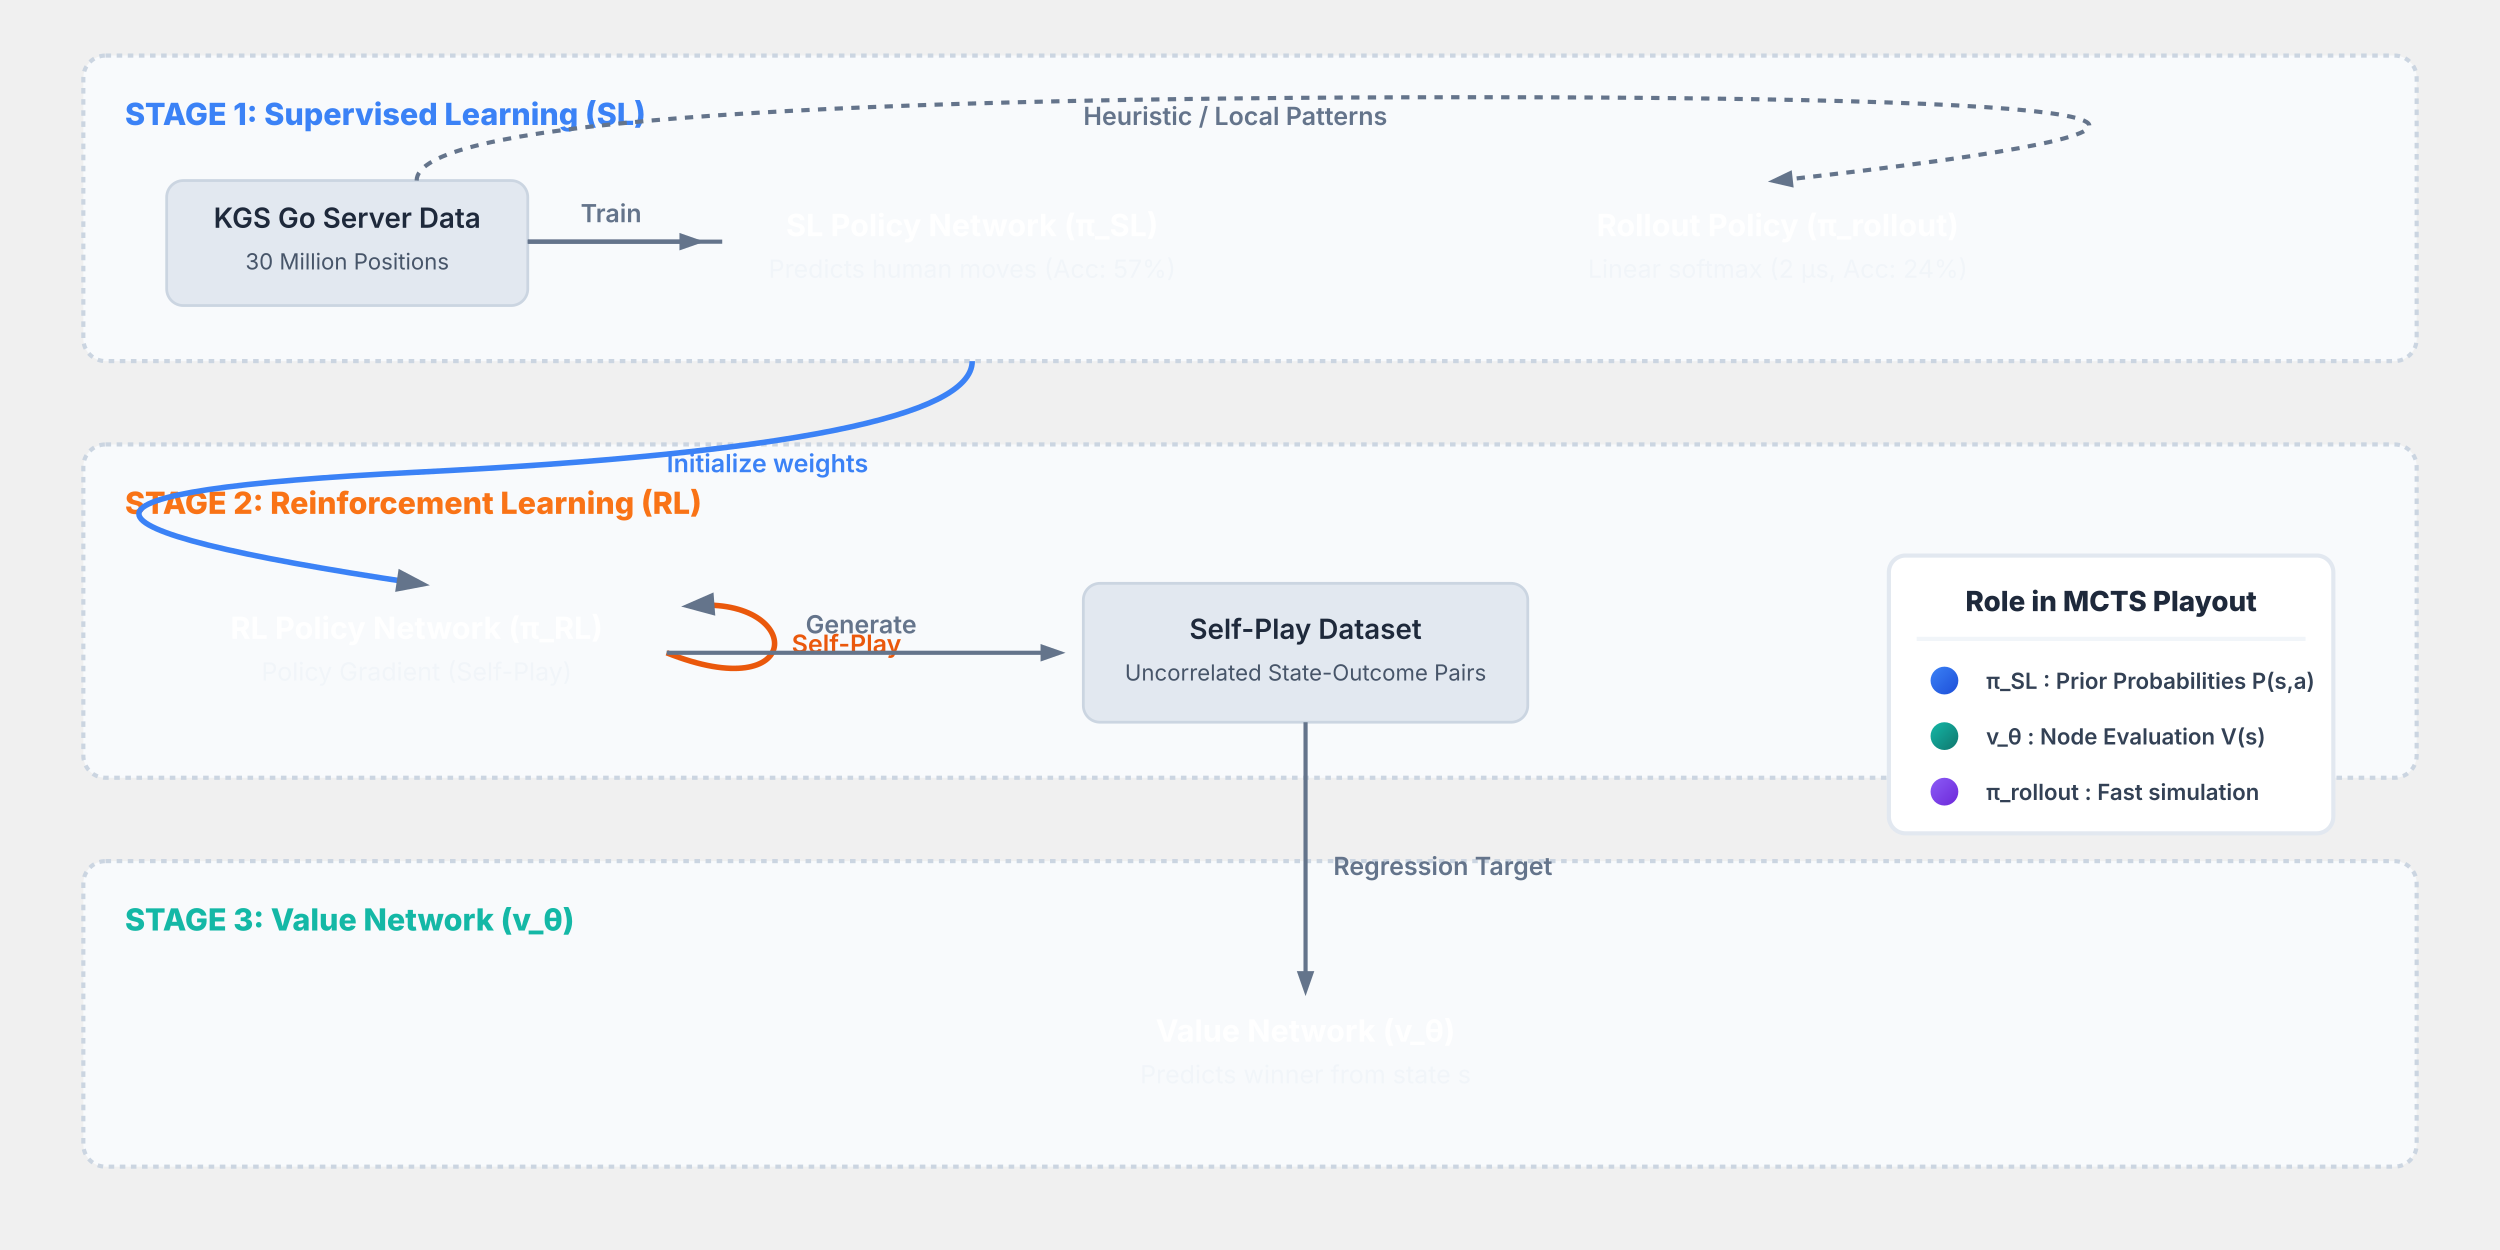
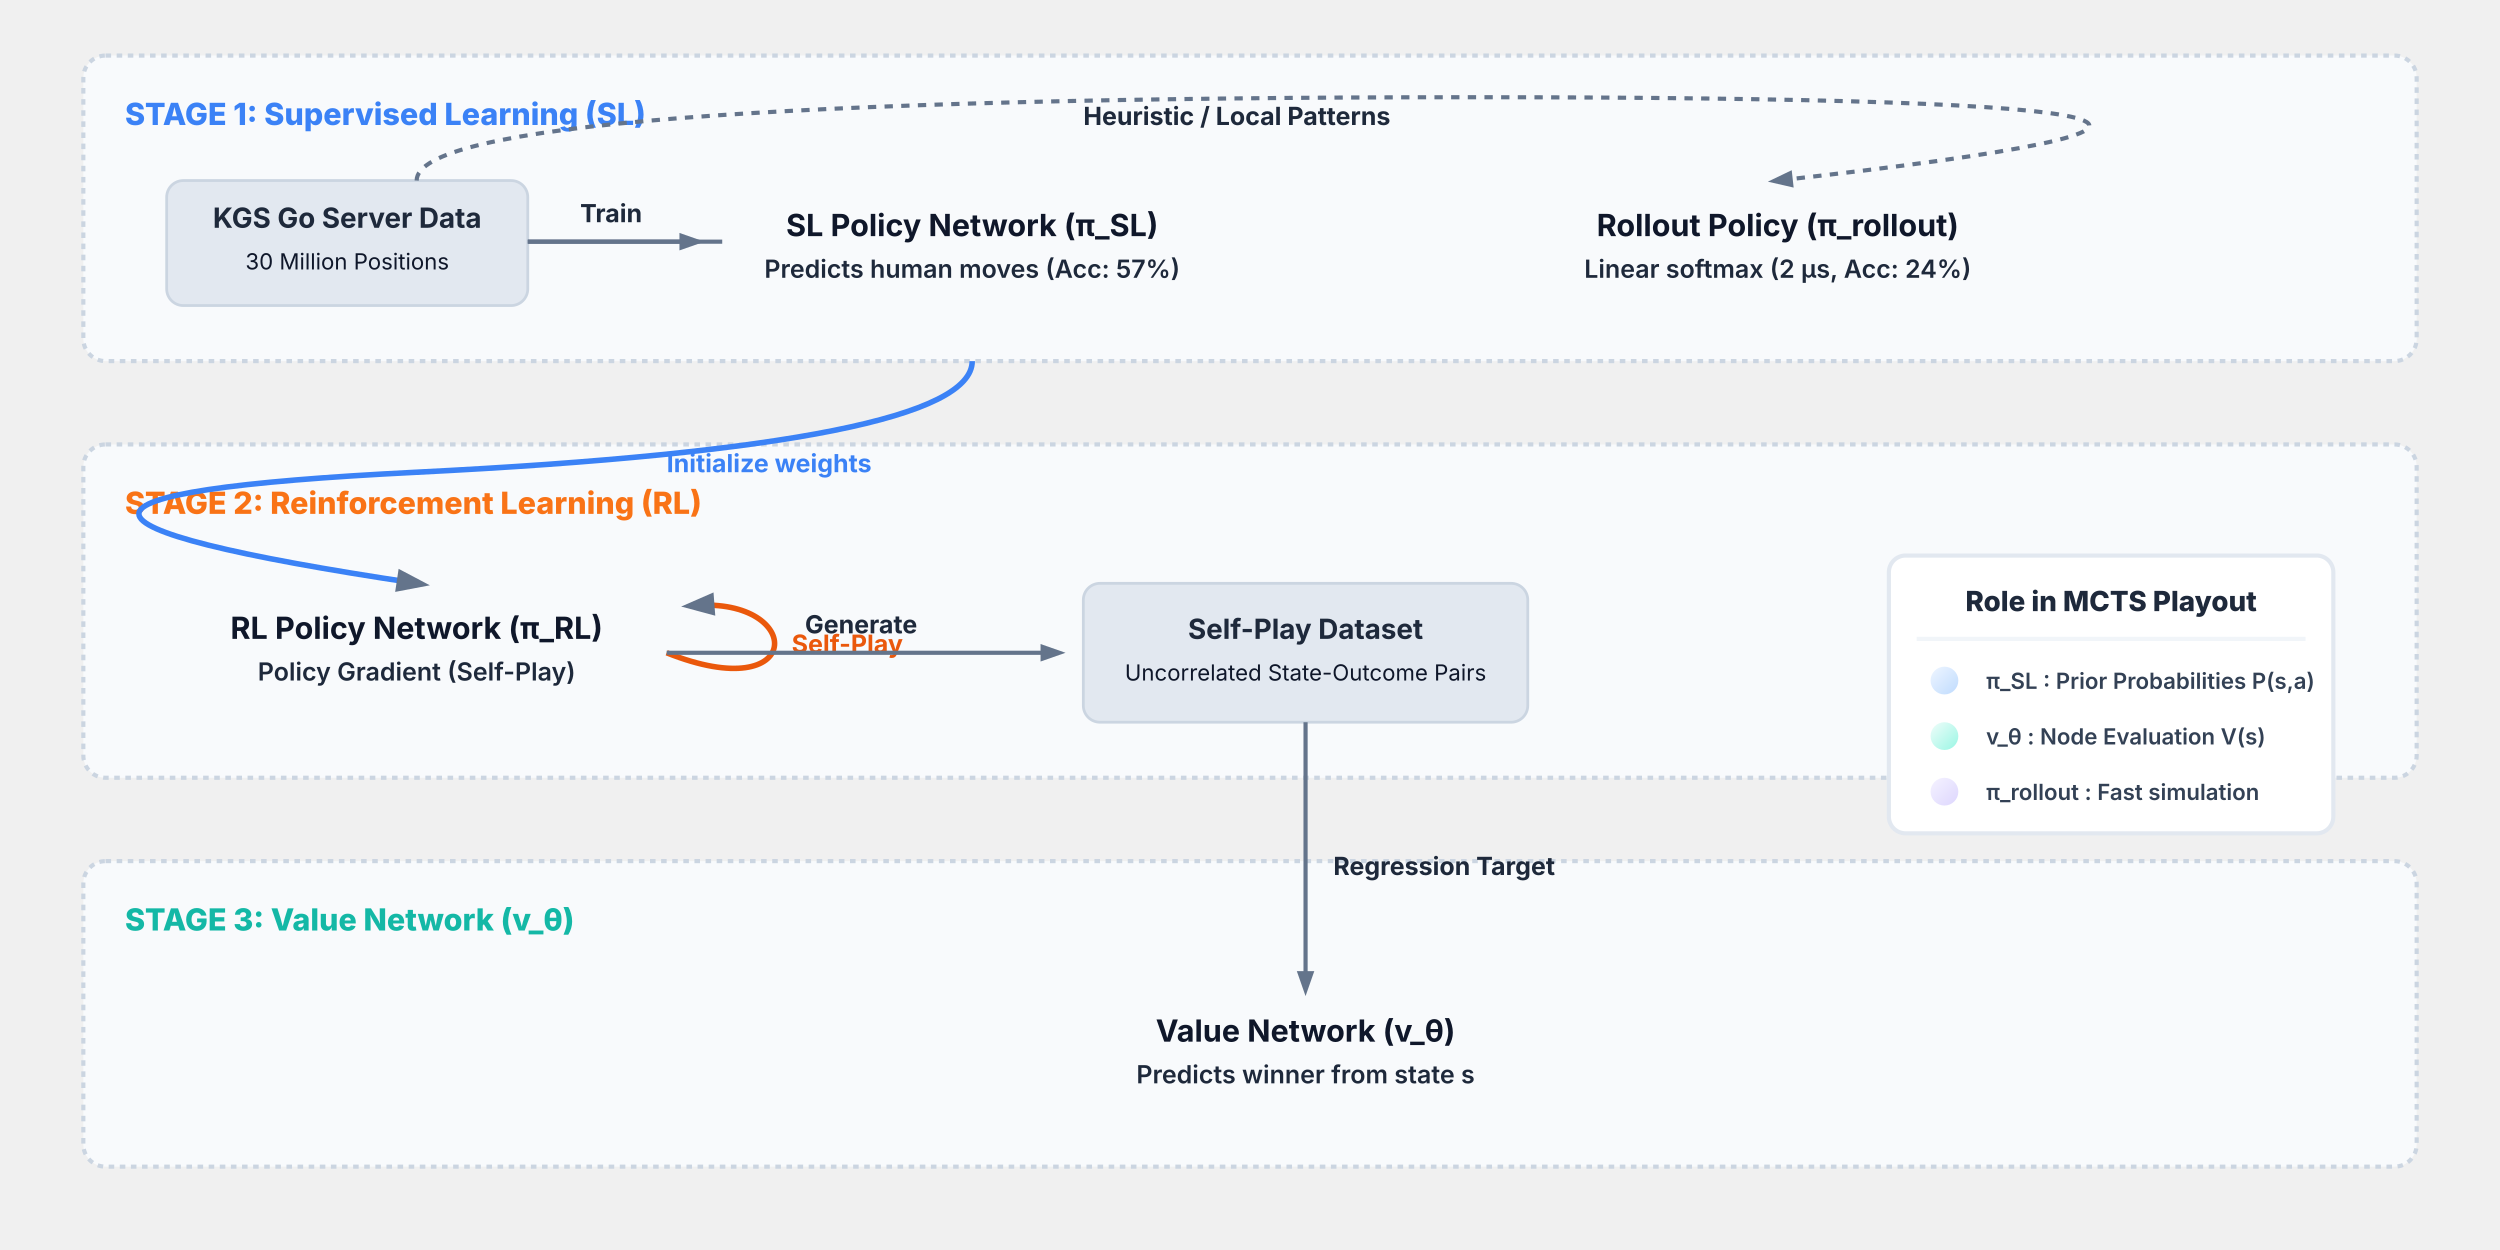
<svg xmlns="http://www.w3.org/2000/svg" viewBox="0 0 900 450" width="100%" height="100%" style="background-color: #ffffff; border-radius: 8px;">
  <defs>
    <linearGradient id="blueGrad" x1="0%" y1="0%" x2="100%" y2="100%">
-       <stop offset="0%" stop-color="#3b82f6" />
-       <stop offset="100%" stop-color="#1d4ed8" />
+       <stop offset="0%" stop-color="#eff6ff" />
+       <stop offset="100%" stop-color="#bfdbfe" />
    </linearGradient>
    <linearGradient id="purpleGrad" x1="0%" y1="0%" x2="100%" y2="100%">
-       <stop offset="0%" stop-color="#8b5cf6" />
-       <stop offset="100%" stop-color="#6d28d9" />
+       <stop offset="0%" stop-color="#f5f3ff" />
+       <stop offset="100%" stop-color="#ddd6fe" />
    </linearGradient>
    <linearGradient id="tealGrad" x1="0%" y1="0%" x2="100%" y2="100%">
-       <stop offset="0%" stop-color="#14b8a6" />
-       <stop offset="100%" stop-color="#0f766e" />
+       <stop offset="0%" stop-color="#f0fdfa" />
+       <stop offset="100%" stop-color="#99f6e4" />
    </linearGradient>
    <linearGradient id="orangeGrad" x1="0%" y1="0%" x2="100%" y2="100%">
-       <stop offset="0%" stop-color="#f97316" />
-       <stop offset="100%" stop-color="#ea580c" />
+       <stop offset="0%" stop-color="#fff7ed" />
+       <stop offset="100%" stop-color="#fed7aa" />
    </linearGradient>
    <filter id="shadow" x="-5%" y="-5%" width="110%" height="110%">
      <drop-shadow dx="0" dy="3" stdDeviation="2" flood-color="#0f172a" flood-opacity="0.08" />
    </filter>
    <marker id="arrow" viewBox="0 0 10 10" refX="6" refY="5" markerWidth="6" markerHeight="6" orient="auto-start-reverse">
      <path d="M 0 1.5 L 10 5 L 0 8.5 z" fill="#64748b" />
    </marker>
  </defs>
  <style>
    .section-title { font-family: 'Inter', system-ui, sans-serif; font-size: 16px; font-weight: 800; fill: #0f172a; }
-     .box-title { font-family: 'Inter', system-ui, sans-serif; font-size: 11px; font-weight: 700; fill: #ffffff; text-anchor: middle; }
-     .box-desc { font-family: 'Inter', system-ui, sans-serif; font-size: 9px; fill: #f1f5f9; text-anchor: middle; }
-     .data-text { font-family: 'Inter', system-ui, sans-serif; font-size: 10px; font-weight: 600; fill: #475569; text-anchor: middle; }
-     .flow-label { font-family: 'Inter', system-ui, sans-serif; font-size: 9px; font-weight: 600; fill: #64748b; }
+     .box-title { font-family: 'Inter', system-ui, sans-serif; font-size: 11px; font-weight: 700; fill: #0f172a; text-anchor: middle; }
+     .box-desc { font-family: 'Inter', system-ui, sans-serif; font-size: 9px; fill: #1e293b; font-weight: 600; text-anchor: middle; }
+     .data-text { font-family: 'Inter', system-ui, sans-serif; font-size: 10px; font-weight: 700; fill: #0f172a; text-anchor: middle; }
+     .flow-label { font-family: 'Inter', system-ui, sans-serif; font-size: 9px; font-weight: 700; fill: #1e293b; }
    .pipeline-step { font-family: 'Inter', system-ui, sans-serif; font-size: 11px; font-weight: 800; fill: #1e293b; }
+     rect[fill="url(#blueGrad)"] { stroke: #3b82f6; stroke-width: 1.5px; }
+     rect[fill="url(#purpleGrad)"] { stroke: #8b5cf6; stroke-width: 1.5px; }
+     rect[fill="url(#tealGrad)"] { stroke: #14b8a6; stroke-width: 1.5px; }
+     rect[fill="url(#orangeGrad)"] { stroke: #f97316; stroke-width: 1.5px; }
  </style>
  <g transform="translate(30, 20)">
    <rect x="0" y="0" width="840" height="110" rx="8" fill="#f8fafc" stroke="#cbd5e1" stroke-dasharray="2 2" stroke-width="1.5" />
    <text x="15" y="25" class="pipeline-step" style="fill:#3b82f6">STAGE 1: Supervised Learning (SL)</text>
    <rect x="30" y="45" width="130" height="45" rx="6" fill="#e2e8f0" stroke="#cbd5e1" />
    <text x="95" y="62" class="data-text" style="fill:#1e293b">KGS Go Server Data</text>
    <text x="95" y="77" class="data-text" style="font-weight:400; font-size:8px;">30 Million Positions</text>
    <line x1="160" y1="67" x2="220" y2="67" stroke="#64748b" stroke-width="1.5" marker-end="url(#arrow)" />
    <text x="190" y="60" class="flow-label" style="text-anchor:middle;">Train</text>
    <rect x="230" y="45" width="180" height="50" rx="6" fill="url(#blueGrad)" filter="url(#shadow)" />
    <text x="320" y="65" class="box-title">SL Policy Network (π_SL)</text>
    <text x="320" y="80" class="box-desc">Predicts human moves (Acc: 57%)</text>
    <rect x="520" y="45" width="180" height="50" rx="6" fill="url(#purpleGrad)" filter="url(#shadow)" />
    <text x="610" y="65" class="box-title">Rollout Policy (π_rollout)</text>
    <text x="610" y="80" class="box-desc">Linear softmax (2 μs, Acc: 24%)</text>
    <line x1="160" y1="67" x2="230" y2="67" stroke="#64748b" stroke-width="1.5" />
    <path d="M 120 45 Q 120 15 500 15 T 610 45" fill="none" stroke="#64748b" stroke-width="1.5" stroke-dasharray="3 3" marker-end="url(#arrow)" />
    <text x="360" y="25" class="flow-label">Heuristic / Local Patterns</text>
  </g>
  <g transform="translate(30, 160)">
    <rect x="0" y="0" width="840" height="120" rx="8" fill="#f8fafc" stroke="#cbd5e1" stroke-dasharray="2 2" stroke-width="1.5" />
    <text x="15" y="25" class="pipeline-step" style="fill:#f97316">STAGE 2: Reinforcement Learning (RL)</text>
    <path d="M 320 -30 Q 320 0 120 10 T 120 50" fill="none" stroke="#3b82f6" stroke-width="2" marker-end="url(#arrow)" />
    <text x="210" y="10" class="flow-label" style="fill:#3b82f6;">Initialize weights</text>
    <rect x="30" y="50" width="180" height="50" rx="6" fill="url(#orangeGrad)" filter="url(#shadow)" />
    <text x="120" y="70" class="box-title">RL Policy Network (π_RL)</text>
    <text x="120" y="85" class="box-desc">Policy Gradient (Self-Play)</text>
    <path d="M 210 75 C 260 95 260 55 220 58" fill="none" stroke="#ea580c" stroke-width="2" marker-end="url(#arrow)" />
    <text x="255" y="75" class="flow-label" style="fill:#ea580c;">Self-Play</text>
    <line x1="210" y1="75" x2="350" y2="75" stroke="#64748b" stroke-width="1.5" marker-end="url(#arrow)" />
    <text x="280" y="68" class="flow-label" style="text-anchor:middle;">Generate</text>
    <rect x="360" y="50" width="160" height="50" rx="6" fill="#e2e8f0" stroke="#cbd5e1" />
    <text x="440" y="70" class="data-text" style="fill:#1e293b">Self-Play Dataset</text>
    <text x="440" y="85" class="data-text" style="font-weight:400; font-size:8px;">Uncorrelated State-Outcome Pairs</text>
  </g>
  <g transform="translate(30, 310)">
    <rect x="0" y="0" width="840" height="110" rx="8" fill="#f8fafc" stroke="#cbd5e1" stroke-dasharray="2 2" stroke-width="1.5" />
    <text x="15" y="25" class="pipeline-step" style="fill:#14b8a6">STAGE 3: Value Network (v_θ)</text>
    <path d="M 440 -50 L 440 45" fill="none" stroke="#64748b" stroke-width="1.5" marker-end="url(#arrow)" />
    <text x="450" y="5" class="flow-label">Regression Target</text>
    <rect x="350" y="45" width="180" height="50" rx="6" fill="url(#tealGrad)" filter="url(#shadow)" />
    <text x="440" y="65" class="box-title">Value Network (v_θ)</text>
    <text x="440" y="80" class="box-desc">Predicts winner from state s</text>
  </g>
  <g transform="translate(680, 200)">
    <rect x="0" y="0" width="160" height="100" rx="6" fill="#ffffff" stroke="#e2e8f0" stroke-width="1.5" />
    <text x="80" y="20" class="pipeline-step" style="text-anchor:middle; font-size:10px;">Role in MCTS Playout</text>
    <line x1="10" y1="30" x2="150" y2="30" stroke="#f1f5f9" stroke-width="1.5" />
    <circle cx="20" cy="45" r="5" fill="url(#blueGrad)" />
    <text x="35" y="48" font-family="Inter" font-size="8px" font-weight="600" fill="#334155">π_SL : Prior Probabilities P(s,a)</text>
    <circle cx="20" cy="65" r="5" fill="url(#tealGrad)" />
    <text x="35" y="68" font-family="Inter" font-size="8px" font-weight="600" fill="#334155">v_θ : Node Evaluation V(s)</text>
    <circle cx="20" cy="85" r="5" fill="url(#purpleGrad)" />
    <text x="35" y="88" font-family="Inter" font-size="8px" font-weight="600" fill="#334155">π_rollout : Fast simulation</text>
  </g>
</svg>
